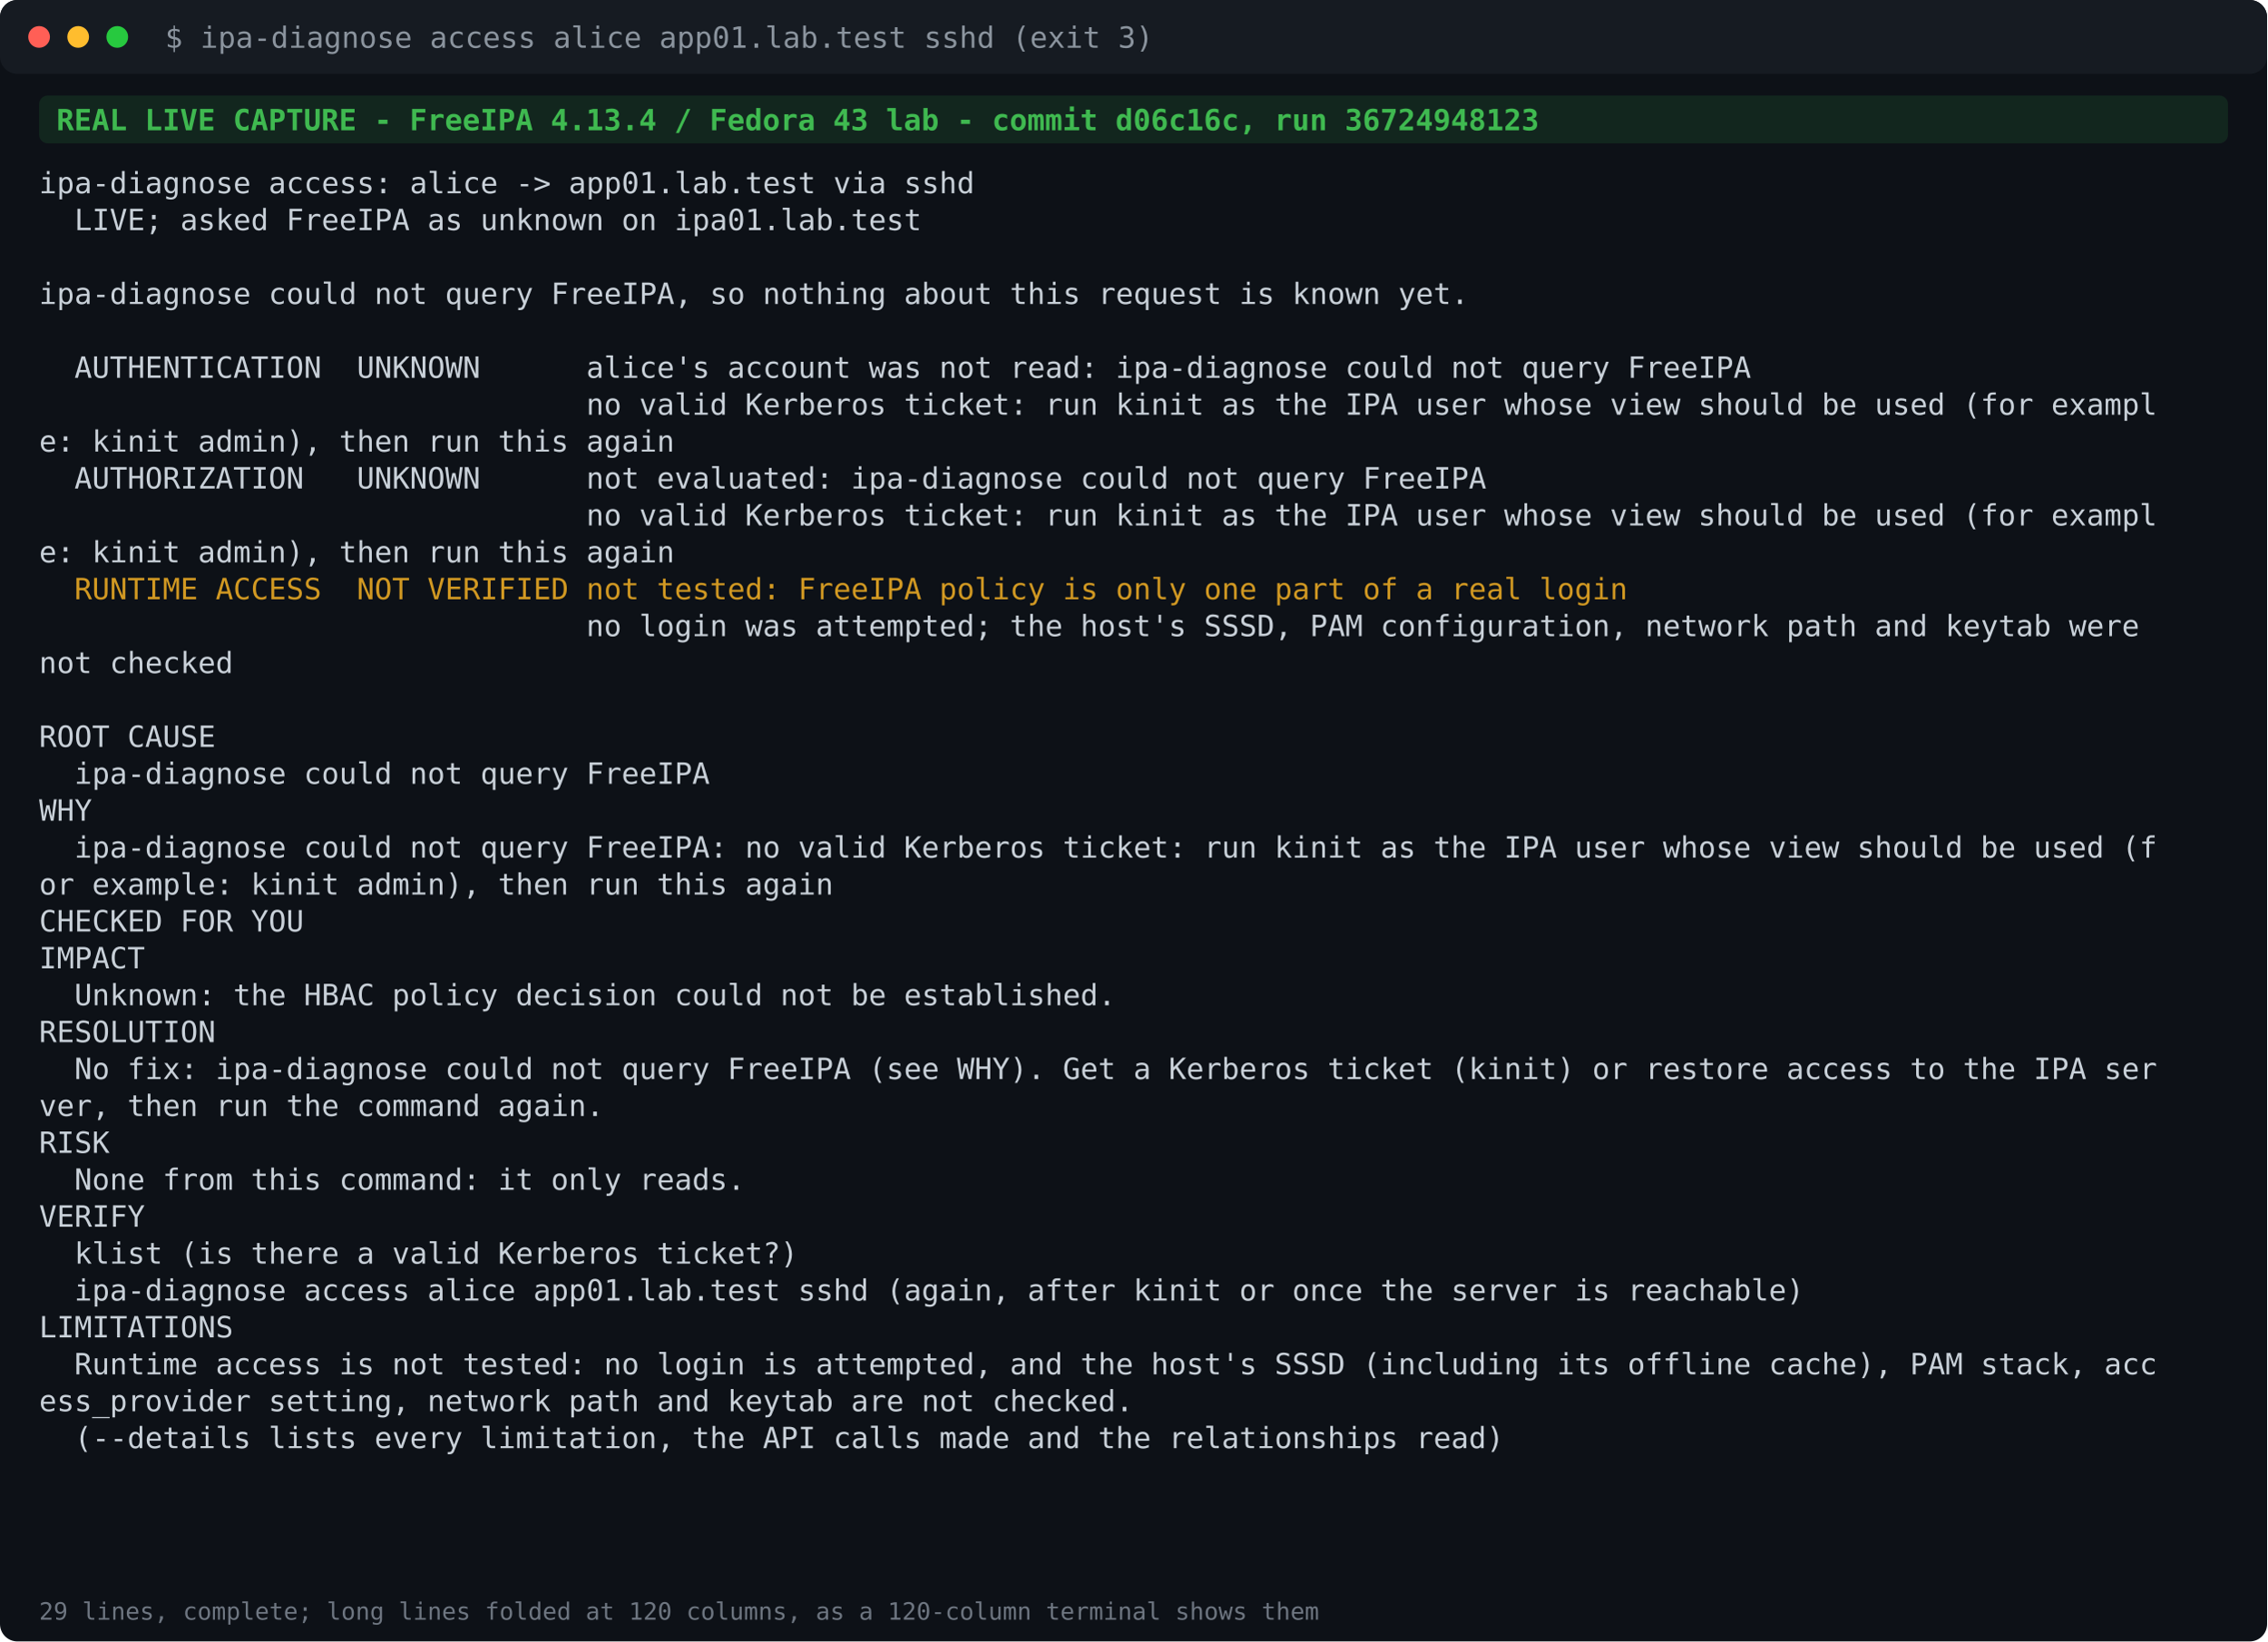
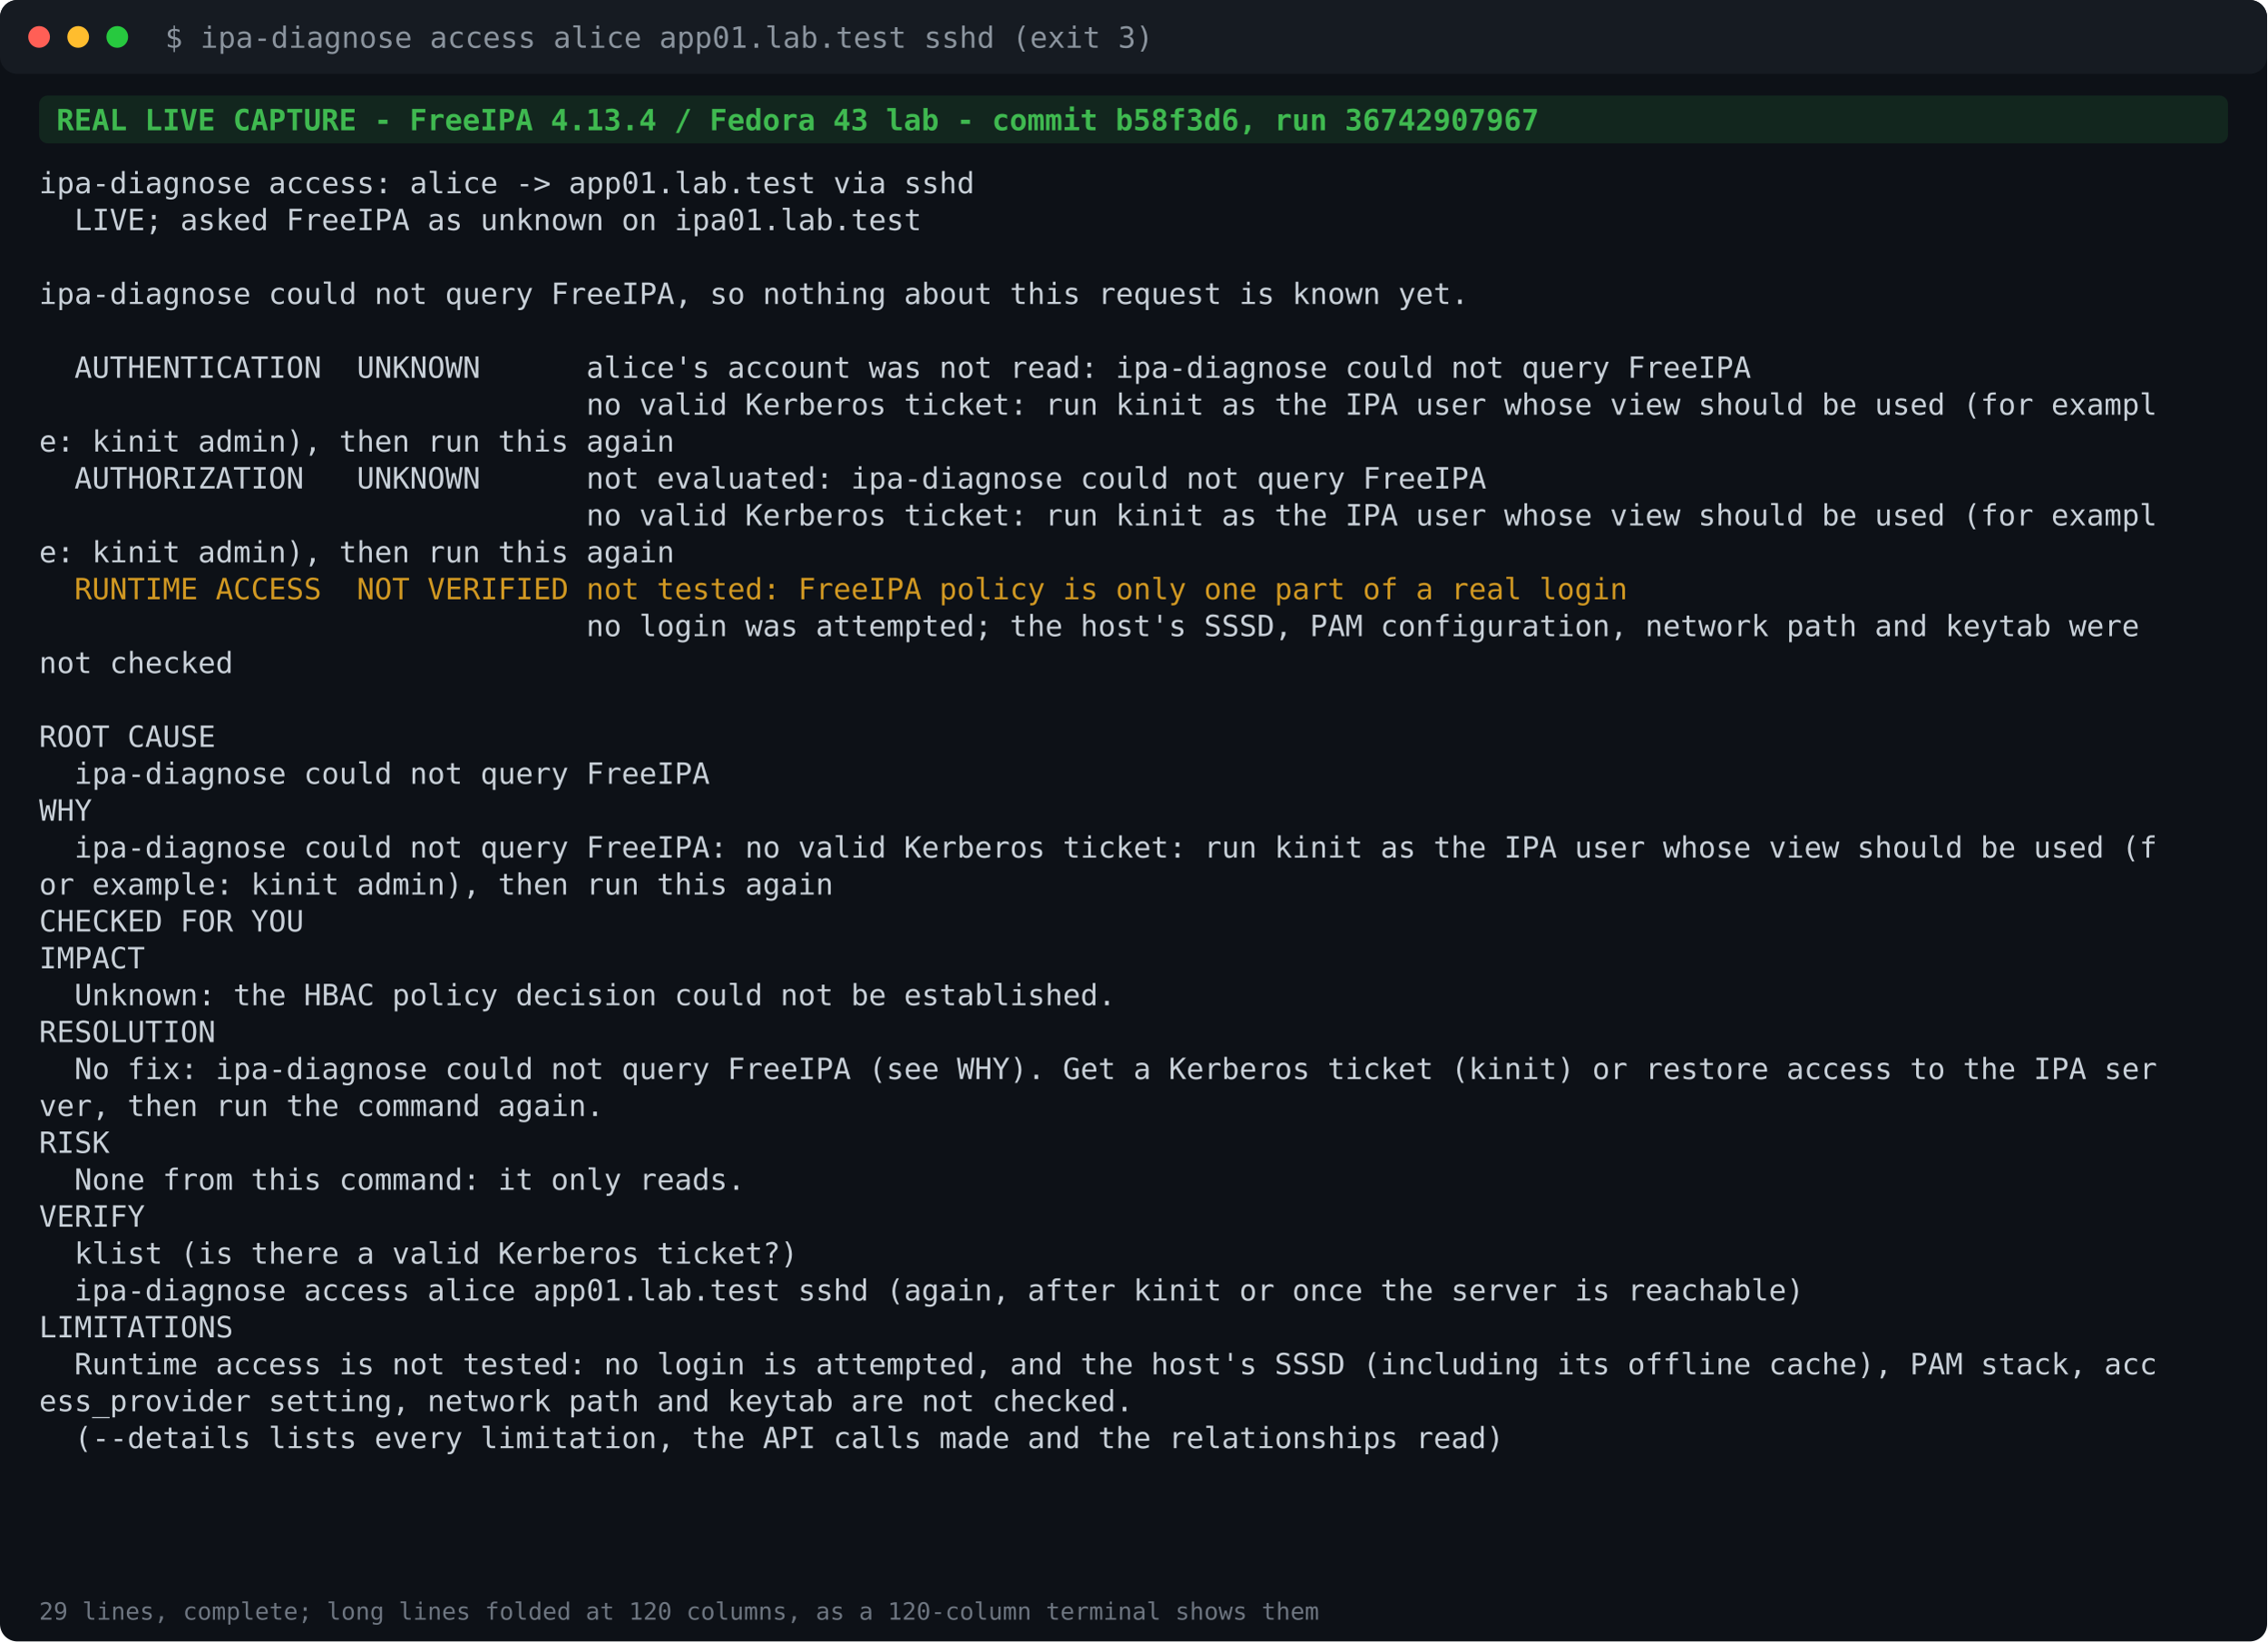
<svg xmlns="http://www.w3.org/2000/svg" width="1044" height="756" viewBox="0 0 1044 756" font-family="Consolas, Menlo, 'DejaVu Sans Mono', monospace" font-size="13.5">
  <rect width="1044" height="756" rx="8" fill="#0d1117" />
  <rect width="1044" height="34" rx="8" fill="#161b22" />
  <circle cx="18" cy="17" r="5" fill="#ff5f56" />
  <circle cx="36" cy="17" r="5" fill="#ffbd2e" />
  <circle cx="54" cy="17" r="5" fill="#27c93f" />
  <text x="76" y="22" fill="#8b949e">$ ipa-diagnose access alice app01.lab.test sshd   (exit 3)</text>
  <rect x="18" y="44" width="1008" height="22" rx="4" fill="#12261e" />
-   <text x="26" y="60" fill="#3fb950" font-weight="bold">REAL LIVE CAPTURE - FreeIPA 4.13.4 / Fedora 43 lab - commit d06c16c, run 36724948123</text>
+   <text x="26" y="60" fill="#3fb950" font-weight="bold">REAL LIVE CAPTURE - FreeIPA 4.13.4 / Fedora 43 lab - commit b58f3d6, run 36742907967</text>
  <text x="18" y="89" fill="#c9d1d9" xml:space="preserve">ipa-diagnose access: alice -&gt; app01.lab.test via sshd</text>
  <text x="18" y="106" fill="#c9d1d9" xml:space="preserve">  LIVE; asked FreeIPA as unknown on ipa01.lab.test</text>
  <text x="18" y="123" fill="#c9d1d9" xml:space="preserve" />
  <text x="18" y="140" fill="#c9d1d9" xml:space="preserve">ipa-diagnose could not query FreeIPA, so nothing about this request is known yet.</text>
  <text x="18" y="157" fill="#c9d1d9" xml:space="preserve" />
  <text x="18" y="174" fill="#c9d1d9" xml:space="preserve">  AUTHENTICATION  UNKNOWN      alice's account was not read: ipa-diagnose could not query FreeIPA</text>
  <text x="18" y="191" fill="#c9d1d9" xml:space="preserve">                               no valid Kerberos ticket: run kinit as the IPA user whose view should be used (for exampl</text>
  <text x="18" y="208" fill="#c9d1d9" xml:space="preserve">e: kinit admin), then run this again</text>
  <text x="18" y="225" fill="#c9d1d9" xml:space="preserve">  AUTHORIZATION   UNKNOWN      not evaluated: ipa-diagnose could not query FreeIPA</text>
  <text x="18" y="242" fill="#c9d1d9" xml:space="preserve">                               no valid Kerberos ticket: run kinit as the IPA user whose view should be used (for exampl</text>
  <text x="18" y="259" fill="#c9d1d9" xml:space="preserve">e: kinit admin), then run this again</text>
  <text x="18" y="276" fill="#d29922" xml:space="preserve">  RUNTIME ACCESS  NOT VERIFIED not tested: FreeIPA policy is only one part of a real login</text>
  <text x="18" y="293" fill="#c9d1d9" xml:space="preserve">                               no login was attempted; the host's SSSD, PAM configuration, network path and keytab were </text>
  <text x="18" y="310" fill="#c9d1d9" xml:space="preserve">not checked</text>
  <text x="18" y="327" fill="#c9d1d9" xml:space="preserve" />
  <text x="18" y="344" fill="#c9d1d9" xml:space="preserve">ROOT CAUSE</text>
  <text x="18" y="361" fill="#c9d1d9" xml:space="preserve">  ipa-diagnose could not query FreeIPA</text>
  <text x="18" y="378" fill="#c9d1d9" xml:space="preserve">WHY</text>
  <text x="18" y="395" fill="#c9d1d9" xml:space="preserve">  ipa-diagnose could not query FreeIPA: no valid Kerberos ticket: run kinit as the IPA user whose view should be used (f</text>
  <text x="18" y="412" fill="#c9d1d9" xml:space="preserve">or example: kinit admin), then run this again</text>
  <text x="18" y="429" fill="#c9d1d9" xml:space="preserve">CHECKED FOR YOU</text>
  <text x="18" y="446" fill="#c9d1d9" xml:space="preserve">IMPACT</text>
  <text x="18" y="463" fill="#c9d1d9" xml:space="preserve">  Unknown: the HBAC policy decision could not be established.</text>
  <text x="18" y="480" fill="#c9d1d9" xml:space="preserve">RESOLUTION</text>
  <text x="18" y="497" fill="#c9d1d9" xml:space="preserve">  No fix: ipa-diagnose could not query FreeIPA (see WHY). Get a Kerberos ticket (kinit) or restore access to the IPA ser</text>
  <text x="18" y="514" fill="#c9d1d9" xml:space="preserve">ver, then run the command again.</text>
  <text x="18" y="531" fill="#c9d1d9" xml:space="preserve">RISK</text>
  <text x="18" y="548" fill="#c9d1d9" xml:space="preserve">  None from this command: it only reads.</text>
  <text x="18" y="565" fill="#c9d1d9" xml:space="preserve">VERIFY</text>
  <text x="18" y="582" fill="#c9d1d9" xml:space="preserve">  klist (is there a valid Kerberos ticket?)</text>
  <text x="18" y="599" fill="#c9d1d9" xml:space="preserve">  ipa-diagnose access alice app01.lab.test sshd (again, after kinit or once the server is reachable)</text>
  <text x="18" y="616" fill="#c9d1d9" xml:space="preserve">LIMITATIONS</text>
  <text x="18" y="633" fill="#c9d1d9" xml:space="preserve">  Runtime access is not tested: no login is attempted, and the host's SSSD (including its offline cache), PAM stack, acc</text>
  <text x="18" y="650" fill="#c9d1d9" xml:space="preserve">ess_provider setting, network path and keytab are not checked.</text>
  <text x="18" y="667" fill="#c9d1d9" xml:space="preserve">  (--details lists every limitation, the API calls made and the relationships read)</text>
  <text x="18" y="746" fill="#6e7681" font-size="11">29 lines, complete; long lines folded at 120 columns, as a 120-column terminal shows them</text>
</svg>
